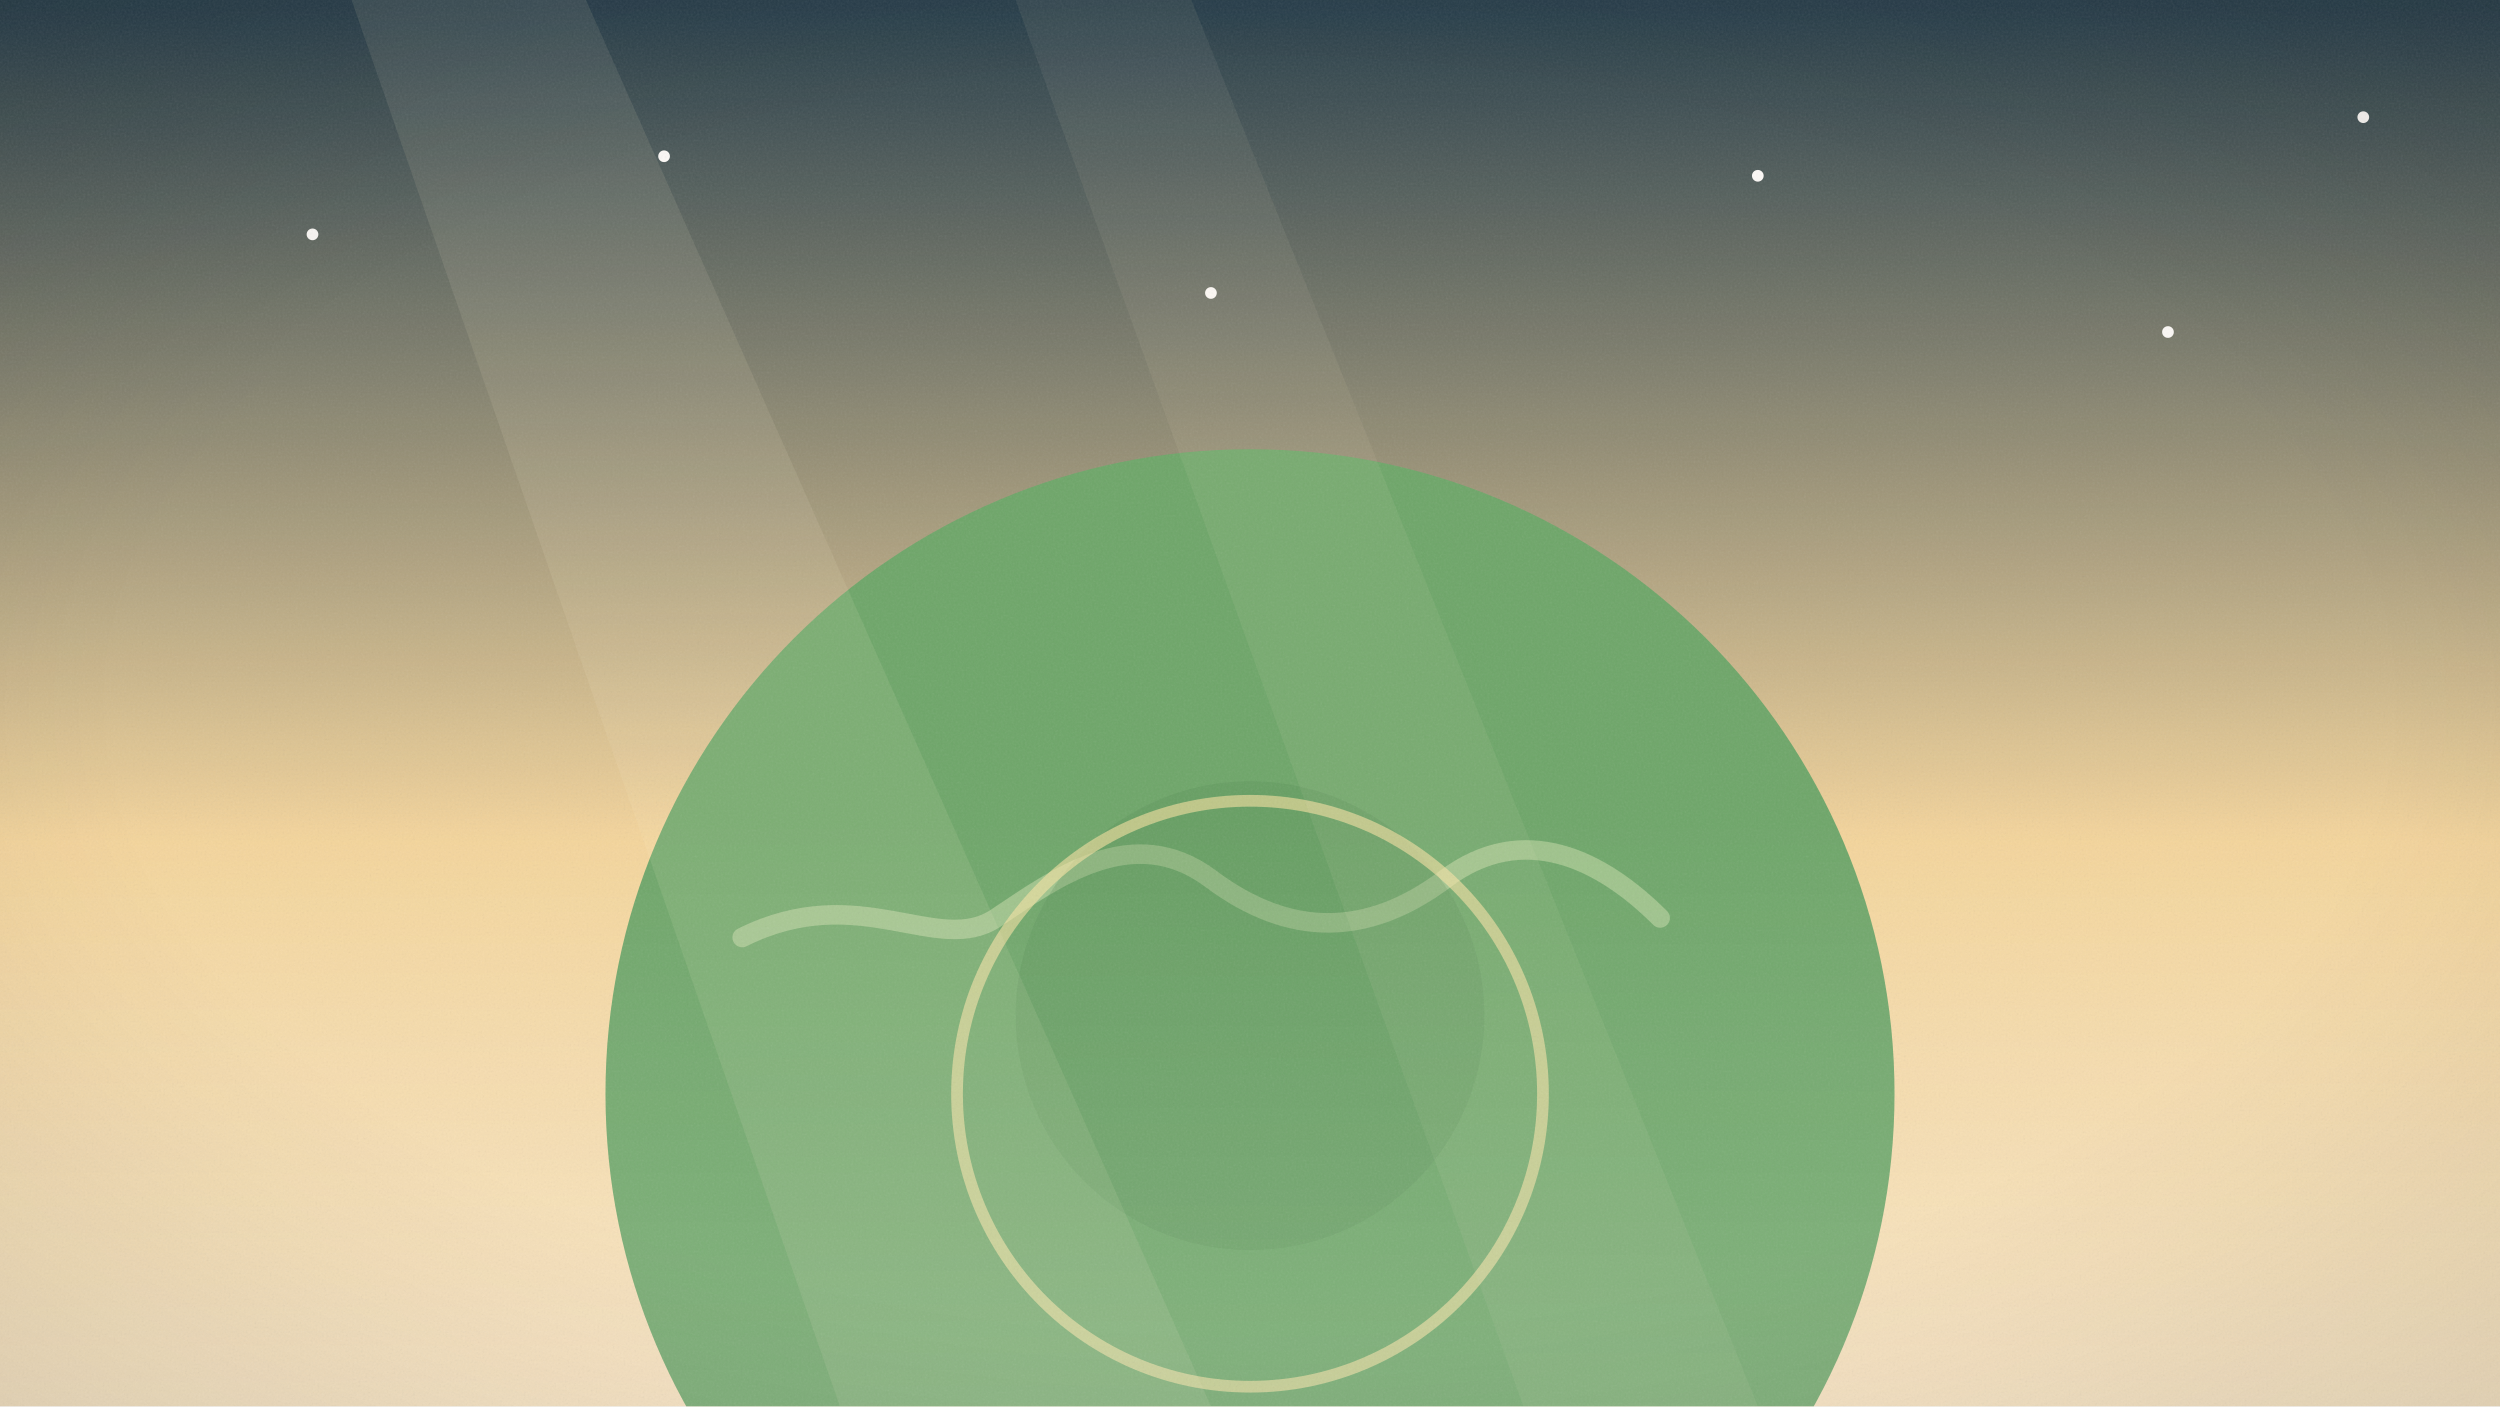
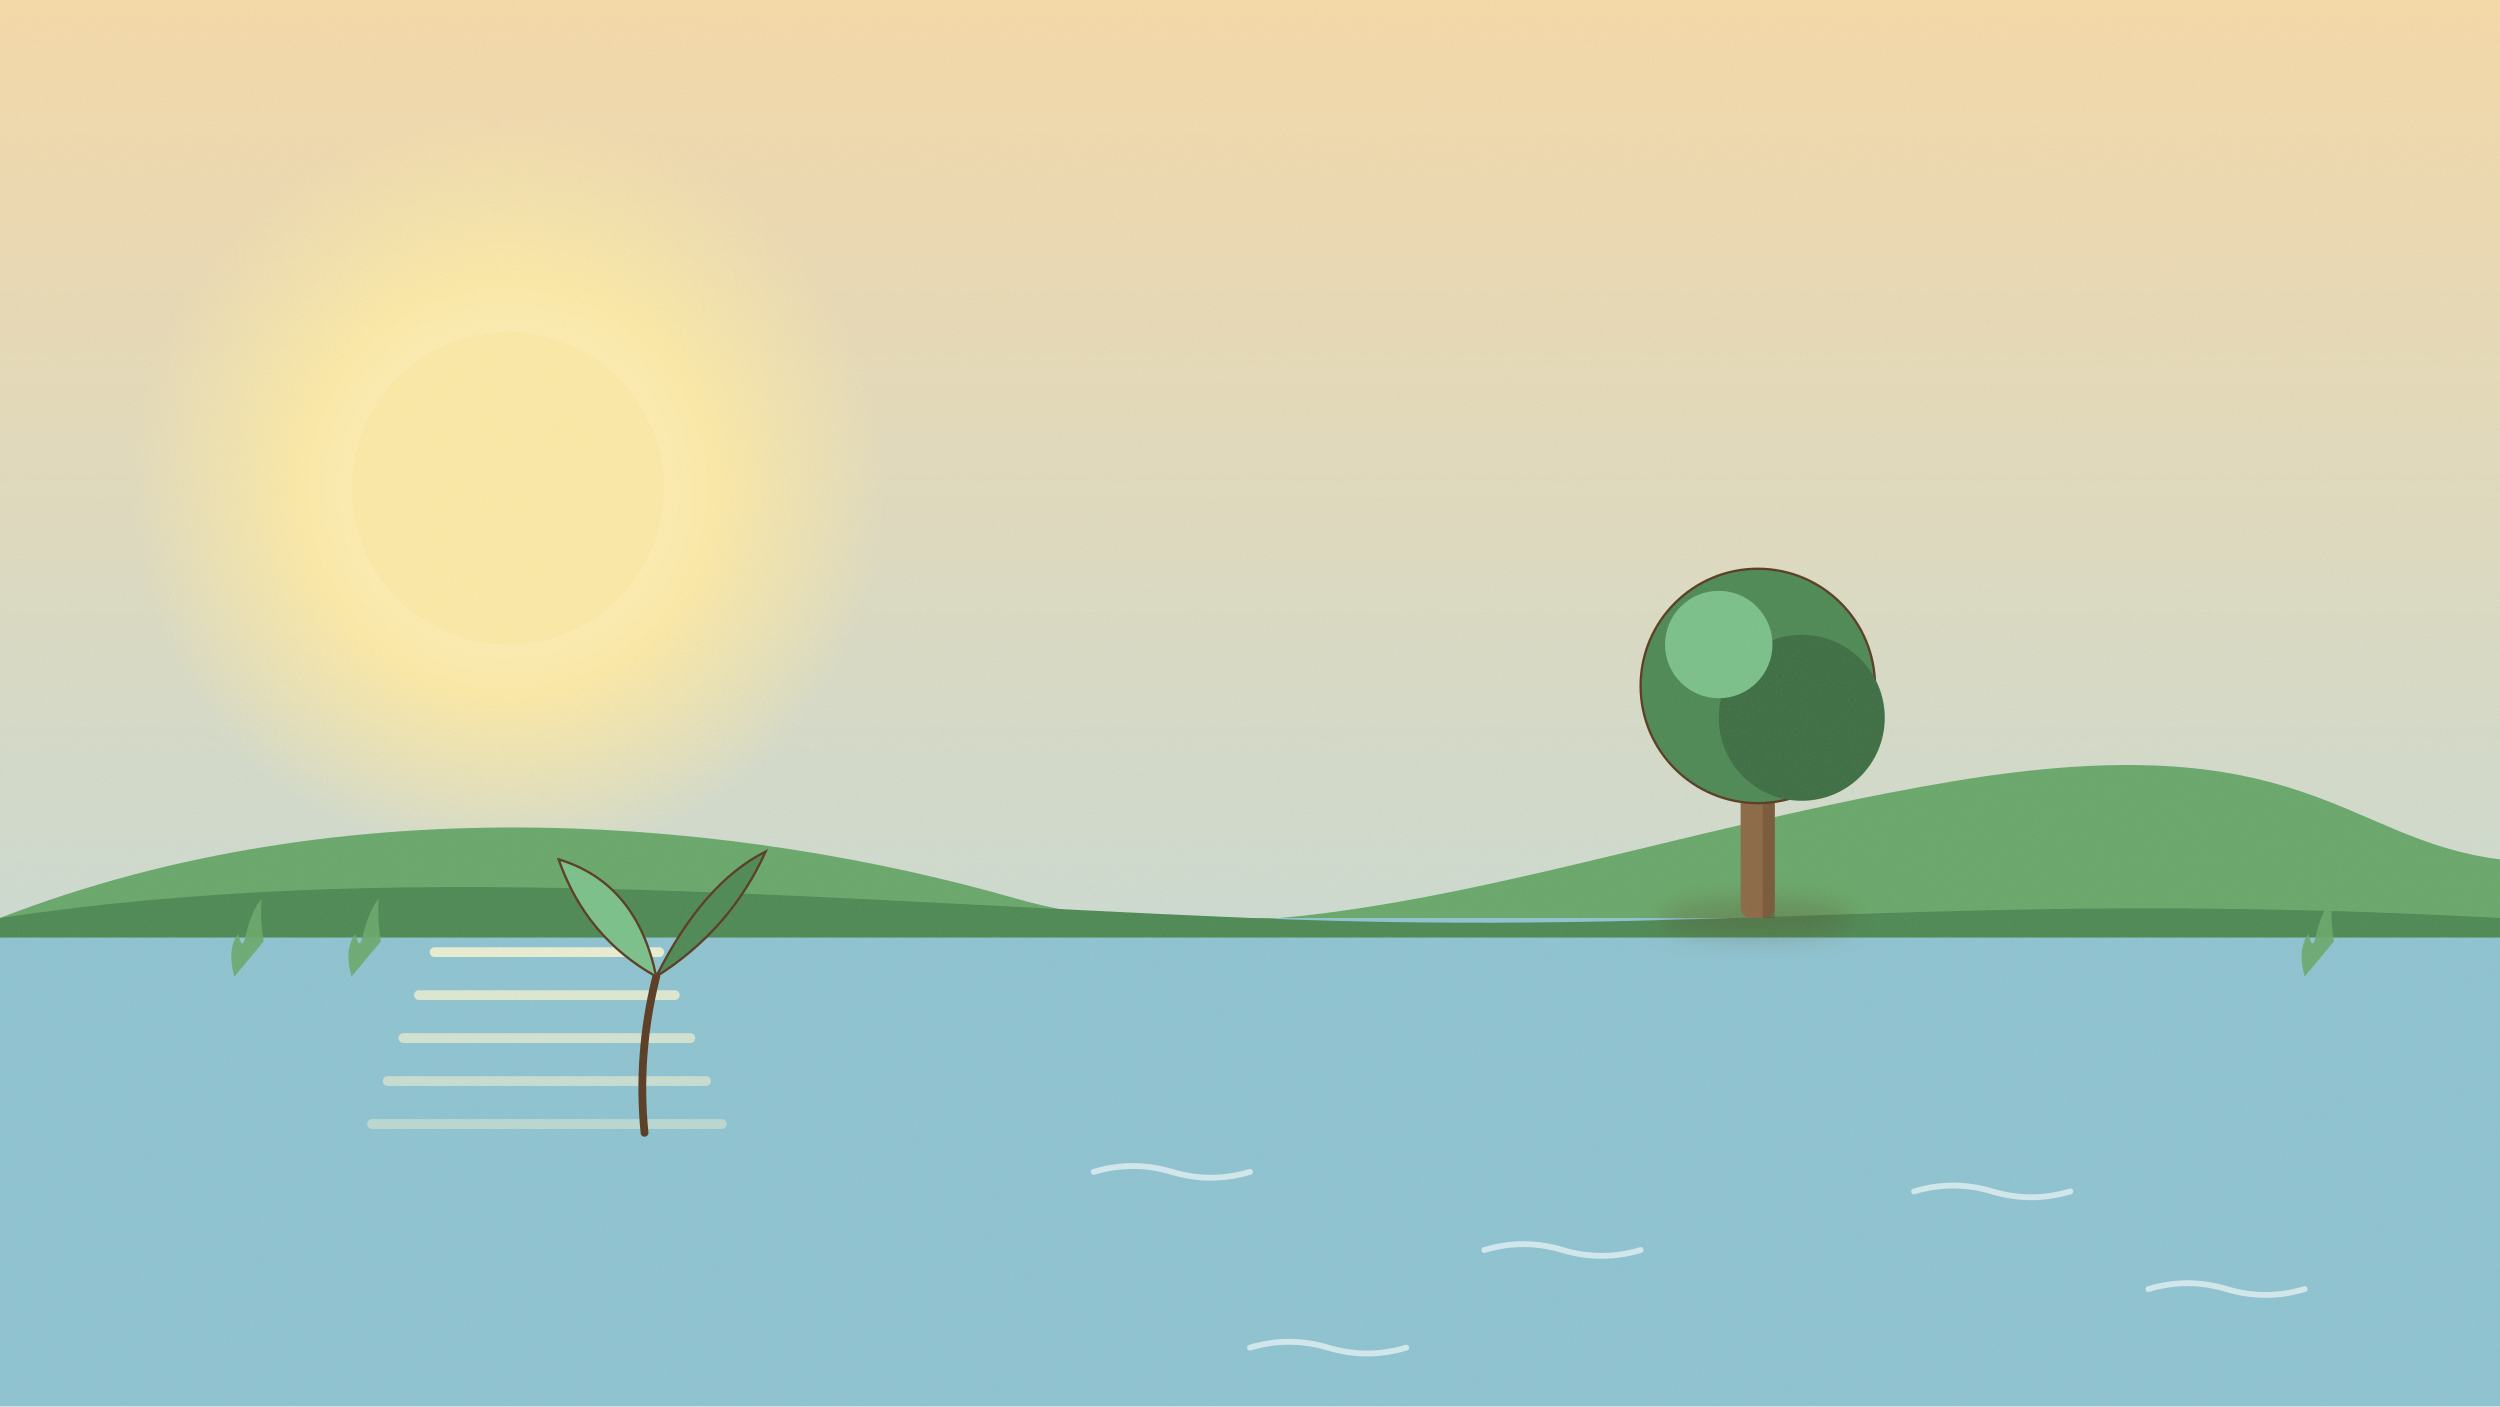
<svg xmlns="http://www.w3.org/2000/svg" viewBox="0 0 1280 720" preserveAspectRatio="xMidYMid slice" role="img" aria-hidden="true">
  <defs>
-     <linearGradient id="c" x1="0" y1="0" x2="0" y2="1">
-       <stop offset="0" stop-color="#1f3a4a" />
-       <stop offset=".6" stop-color="#f7d9a0" />
-       <stop offset="1" stop-color="#fbe8c4" />
+     <linearGradient id="cl-genesis" x1="0" y1="0" x2="0" y2="1">
+       <stop offset="0" stop-color="#f5d9a8" />
+       <stop offset="1" stop-color="#b8dbe4" />
    </linearGradient>
+     <radialGradient id="so-genesis">
+       <stop offset="0" stop-color="#fff6cf" />
+       <stop offset=".55" stop-color="#fbe8a6" />
+       <stop offset="1" stop-color="#fbe8a6" stop-opacity="0" />
+     </radialGradient>
    <filter id="gr-genesis" x="0" y="0" width="100%" height="100%">
      <feTurbulence type="fractalNoise" baseFrequency=".9" numOctaves="2" seed="7" result="n" />
      <feColorMatrix type="saturate" values="0" in="n" result="g" />
      <feComponentTransfer in="g">
        <feFuncA type="table" tableValues="0 .10" />
      </feComponentTransfer>
    </filter>
    <filter id="sh-genesis" x="-50%" y="-50%" width="200%" height="200%">
      <feGaussianBlur stdDeviation="6" />
    </filter>
  </defs>
-   <rect width="1280" height="720" fill="url(#c)" />
-   <circle cx="160" cy="120" r="3" fill="#fff" />
-   <circle cx="340" cy="80" r="3" fill="#fff" />
-   <circle cx="620" cy="150" r="3" fill="#fff" />
-   <circle cx="900" cy="90" r="3" fill="#fff" />
-   <circle cx="1110" cy="170" r="3" fill="#fff" />
-   <circle cx="1210" cy="60" r="3" fill="#fff" />
-   <circle cx="640" cy="560" r="330" fill="#6aa86b" />
-   <path d="M380 480c60 -30 100 10 130 -10s70 -50 110 -20 80 30 120 0 80-10 110 20" fill="none" stroke="#9cc68f" stroke-width="10" stroke-linecap="round" />
-   <circle cx="640" cy="520" r="120" fill="#4f8a55" opacity=".25" />
-   <circle cx="640" cy="560" r="150" fill="none" stroke="#fbe8a6" stroke-width="6" opacity=".6" />
-   <g data-mejora="1" aria-hidden="true">
-     <defs>
-       <linearGradient id="nb-genesis" x1="0" y1="0" x2="0" y2="1">
-         <stop offset="0" stop-color="#ffffff" stop-opacity="0" />
-         <stop offset="1" stop-color="#ffffff" stop-opacity=".14" />
-       </linearGradient>
-       <radialGradient id="vi-genesis" cx="50%" cy="50%" r="75%">
-         <stop offset=".6" stop-color="#000000" stop-opacity="0" />
-         <stop offset="1" stop-color="#000000" stop-opacity=".12" />
-       </radialGradient>
-     </defs>
-     <polygon points="180,0 300,0 620,720 430,720" fill="#fff6d6" opacity=".10" />
-     <polygon points="520,0 610,0 900,720 780,720" fill="#fff6d6" opacity=".07" />
-     <rect x="0" y="420" width="1280" height="300" fill="url(#nb-genesis)" />
-     <rect width="1280" height="720" fill="url(#vi-genesis)" />
-   </g>
-   <g data-mejora="2" aria-hidden="true">
-     <rect width="1280" height="720" fill="#c9893f" opacity=".05" />
-     <rect width="1280" height="720" filter="url(#gr-genesis)" />
-   </g>
+   <rect width="1280" height="720" fill="url(#cl-genesis)" />
+   <circle cx="260" cy="250" r="192" fill="url(#so-genesis)" />
+   <circle cx="260" cy="250" r="80" fill="#fbe8a6" />
+   <rect y="470" width="1280" height="250" fill="#8ec3cf" />
+   <rect x="220" y="485" width="120" height="5" rx="2.5" fill="#fff6cf" opacity="0.8" />
+   <rect x="212" y="507" width="136" height="5" rx="2.5" fill="#fff6cf" opacity="0.7" />
+   <rect x="204" y="529" width="152" height="5" rx="2.5" fill="#fff6cf" opacity="0.6" />
+   <rect x="196" y="551" width="168" height="5" rx="2.5" fill="#fff6cf" opacity="0.5" />
+   <rect x="188" y="573" width="184" height="5" rx="2.5" fill="#fff6cf" opacity="0.4" />
+   <path d="M0 470C180 400 380 420 520 460S820 430 1000 400S1200 430 1280 440V470H0Z" fill="#6aa86b" />
+   <path d="M0 470C200 440 400 460 640 470S1000 455 1280 470V480H0Z" fill="#4f8a55" />
+   <ellipse cx="900.0" cy="470.0" rx="50.0" ry="10.0" fill="#5a3d24" opacity=".25" filter="url(#sh-genesis)" />
+   <rect x="891.2" y="395.0" width="17.5" height="75.0" rx="5.0" fill="#8c6a46" />
+   <rect x="902.5" y="395.0" width="6.2" height="75.0" fill="#5a3d24" opacity=".35" />
+   <circle cx="900.0" cy="351.2" r="60.0" fill="#4f8a55" stroke="#5a3d24" stroke-width="1.2" />
+   <circle cx="922.5" cy="367.5" r="42.5" fill="#3f6f45" />
+   <circle cx="880.0" cy="330.0" r="27.5" fill="#7cc08a" />
+   <path d="M330 580 Q326 540 336 500" stroke="#5a3d24" stroke-width="4" fill="none" stroke-linecap="round" />
+   <path d="M336 500 Q300 480 286 440 Q326 452 336 500Z" fill="#7cc08a" stroke="#5a3d24" stroke-width="1.2" />
+   <path d="M336 500 Q374 476 392 436 Q360 452 336 500Z" fill="#4f8a55" stroke="#5a3d24" stroke-width="1.2" />
+   <path d="M560 600 q20 -6 40 0 t40 0" stroke="#ffffff" stroke-width="3" fill="none" opacity=".6" stroke-linecap="round" />
+   <path d="M760 640 q20 -6 40 0 t40 0" stroke="#ffffff" stroke-width="3" fill="none" opacity=".6" stroke-linecap="round" />
+   <path d="M980 610 q20 -6 40 0 t40 0" stroke="#ffffff" stroke-width="3" fill="none" opacity=".6" stroke-linecap="round" />
+   <path d="M1100 660 q20 -6 40 0 t40 0" stroke="#ffffff" stroke-width="3" fill="none" opacity=".6" stroke-linecap="round" />
+   <path d="M640 690 q20 -6 40 0 t40 0" stroke="#ffffff" stroke-width="3" fill="none" opacity=".6" stroke-linecap="round" />
+   <path d="M120 500 q-4 -14 2 -22 q2 10 4 0 q3 -12 8 -18 q-1 10 1 22 Z" fill="#6aa86b" opacity=".9" />
+   <path d="M180 500 q-4 -14 2 -22 q2 10 4 0 q3 -12 8 -18 q-1 10 1 22 Z" fill="#6aa86b" opacity=".9" />
+   <path d="M1180 500 q-4 -14 2 -22 q2 10 4 0 q3 -12 8 -18 q-1 10 1 22 Z" fill="#6aa86b" opacity=".9" />
+   <rect width="1280" height="720" filter="url(#gr-genesis)" opacity=".55" />
</svg>
